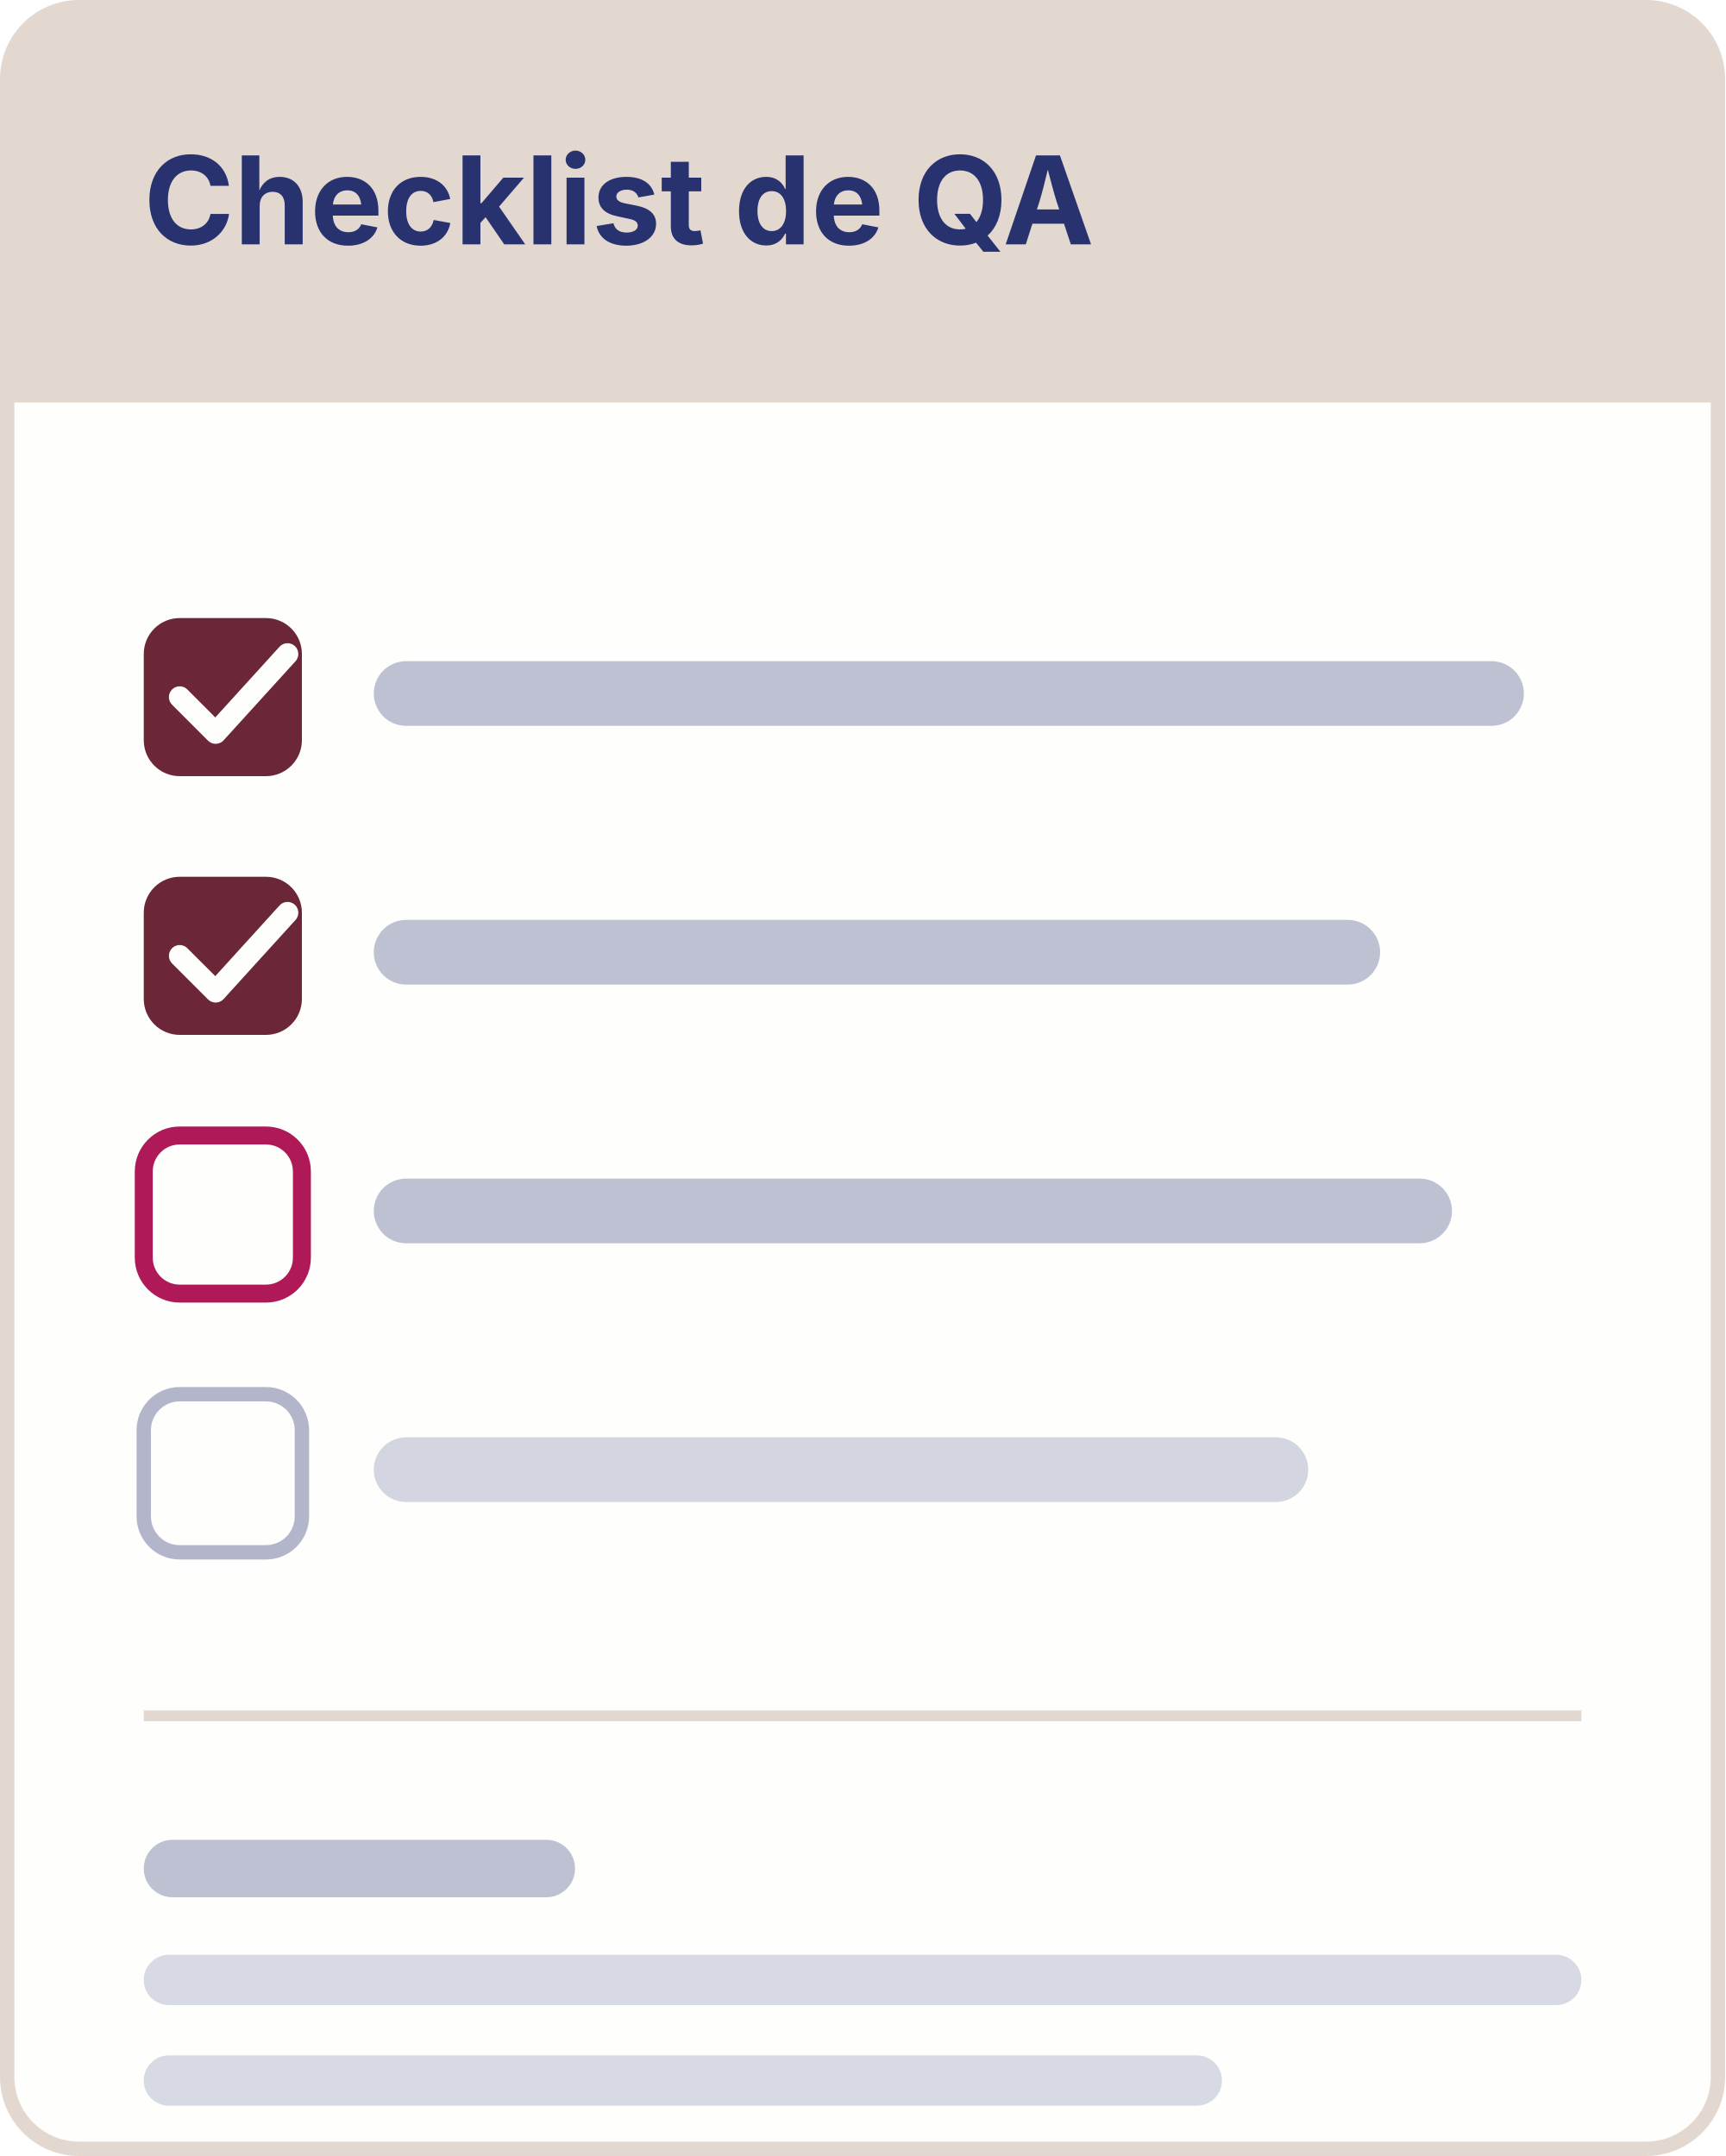
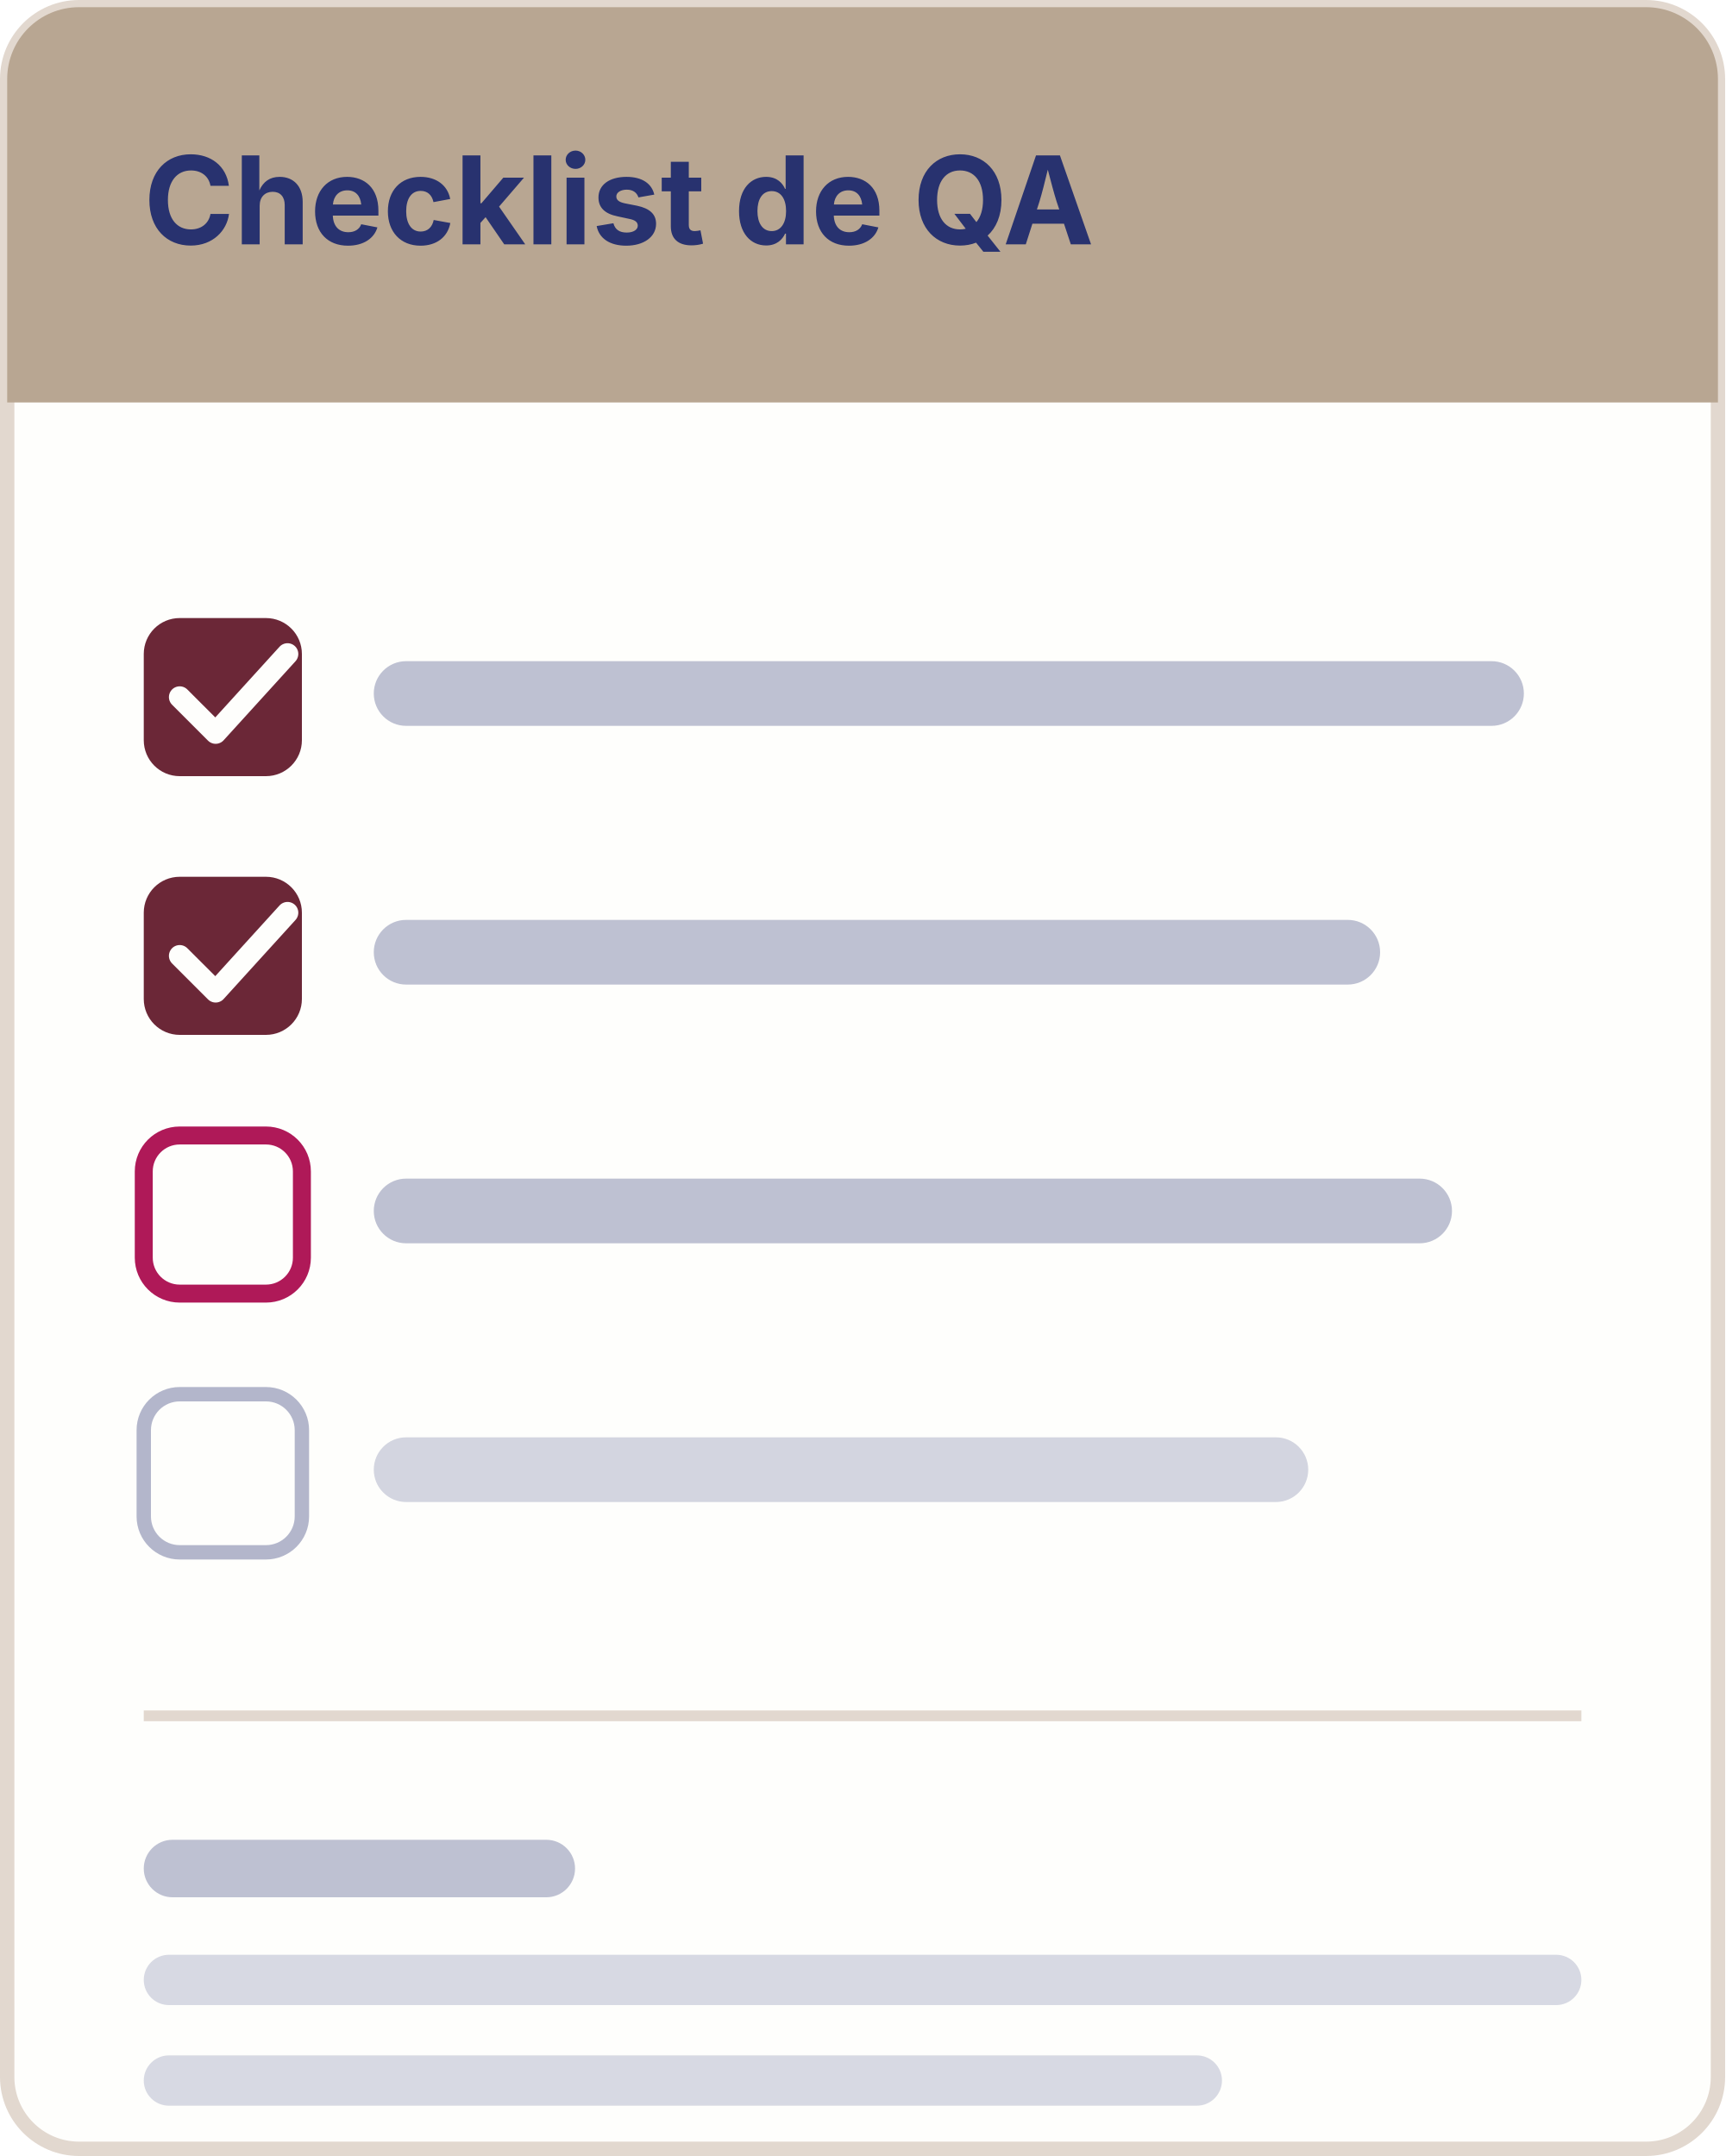
<svg xmlns="http://www.w3.org/2000/svg" viewBox="0 0 240 300">
  <defs>
    <clipPath id="page4">
      <rect x="1" y="1" width="238" height="298" rx="10" />
    </clipPath>
  </defs>
  <rect x="1" y="1" width="238" height="298" rx="10" fill="#fefefc" stroke="#e2d8cf" stroke-width="2" />
  <g clip-path="url(#page4)">
-     <rect x="0" y="0" width="240" height="56" fill="#e2d8cf" />
+     <rect x="0" y="0" width="240" height="56" fill="#b8a692" />
  </g>
  <text x="20" y="34" font-family="Inter, sans-serif" font-size="17" font-weight="700" fill="#28326f">Checklist de QA</text>
  <g>
    <rect x="20" y="86" width="22" height="22" rx="5" fill="#6b2737" />
    <path d="M25 97 l5 5 l10 -11" stroke="#fefefc" stroke-width="3" fill="none" stroke-linecap="round" stroke-linejoin="round" />
    <rect x="52" y="92" width="160" height="9" rx="4.5" fill="#28326f" opacity="0.3" />
    <rect x="20" y="122" width="22" height="22" rx="5" fill="#6b2737" />
    <path d="M25 133 l5 5 l10 -11" stroke="#fefefc" stroke-width="3" fill="none" stroke-linecap="round" stroke-linejoin="round" />
    <rect x="52" y="128" width="140" height="9" rx="4.5" fill="#28326f" opacity="0.3" />
    <rect x="20" y="158" width="22" height="22" rx="5" fill="none" stroke="#af1958" stroke-width="2.5" />
    <rect x="52" y="164" width="150" height="9" rx="4.5" fill="#28326f" opacity="0.3" />
    <rect x="20" y="194" width="22" height="22" rx="5" fill="none" stroke="#28326f" stroke-width="2" opacity="0.35" />
    <rect x="52" y="200" width="130" height="9" rx="4.5" fill="#28326f" opacity="0.2" />
  </g>
  <rect x="20" y="238" width="200" height="1.5" fill="#e2d8cf" />
  <rect x="20" y="256" width="60" height="8" rx="4" fill="#28326f" opacity="0.3" />
  <rect x="20" y="272" width="200" height="7" rx="3.5" fill="#28326f" opacity="0.18" />
  <rect x="20" y="286" width="150" height="7" rx="3.5" fill="#28326f" opacity="0.18" />
</svg>
